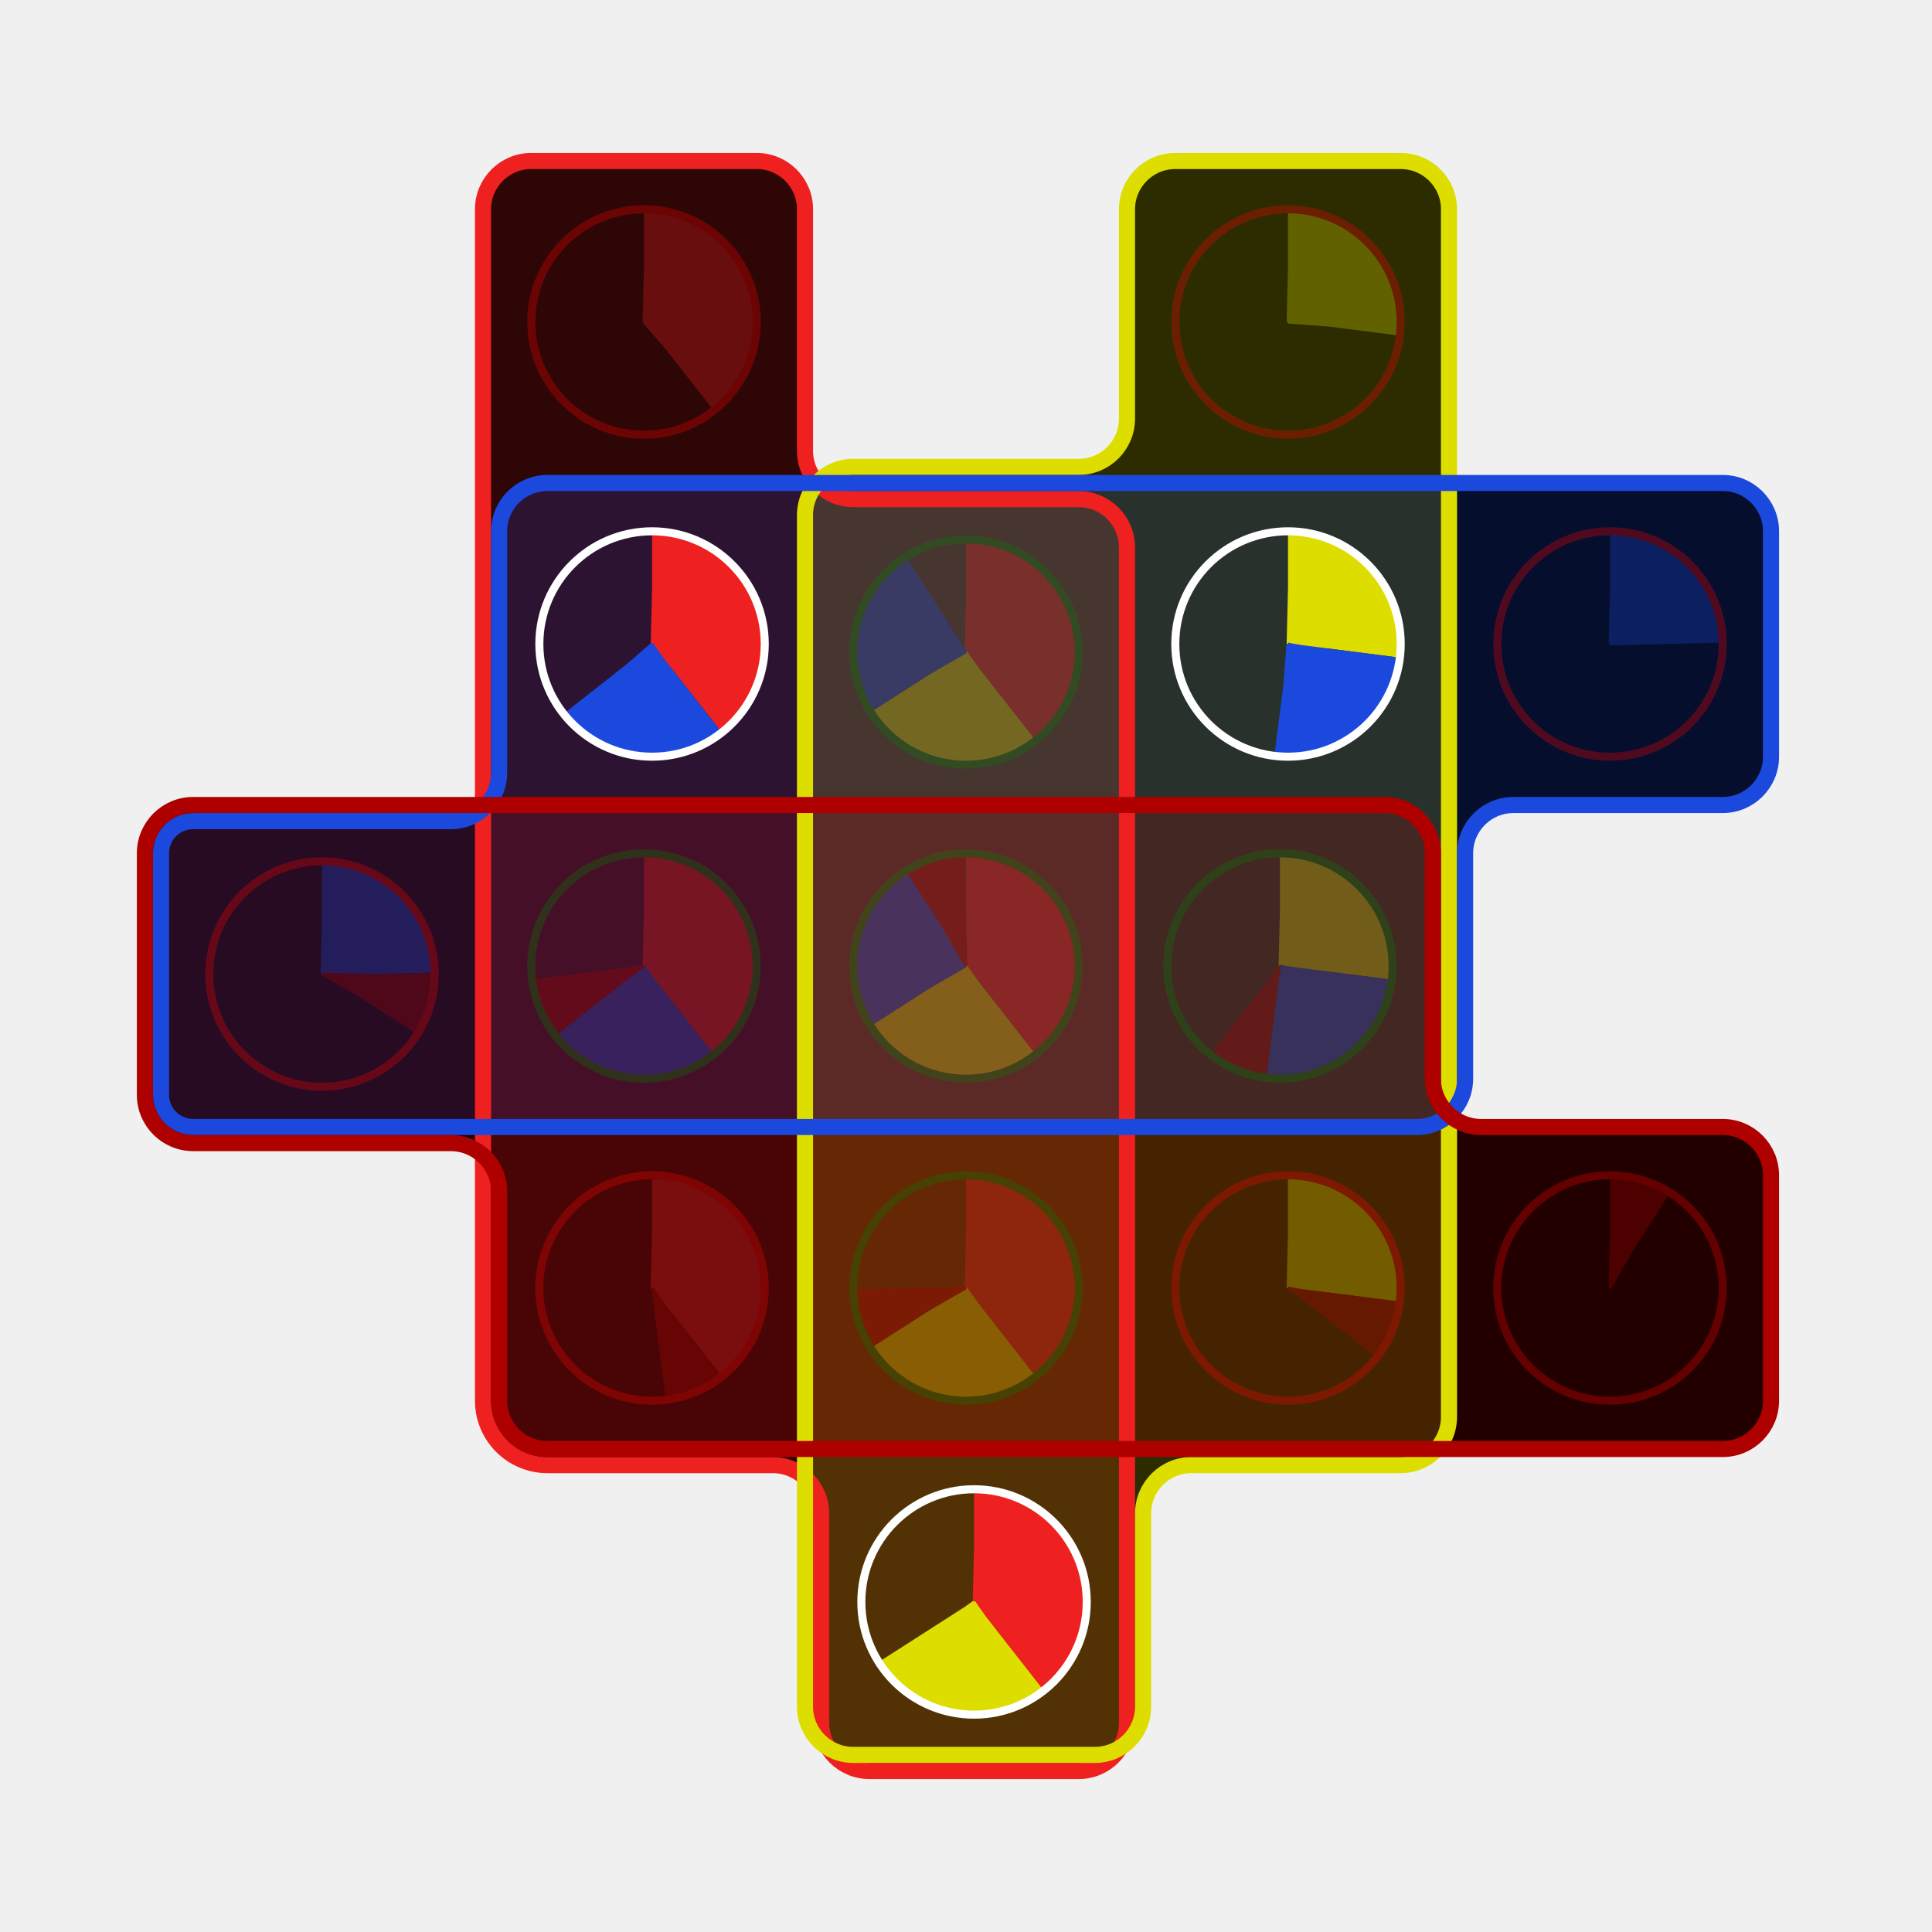
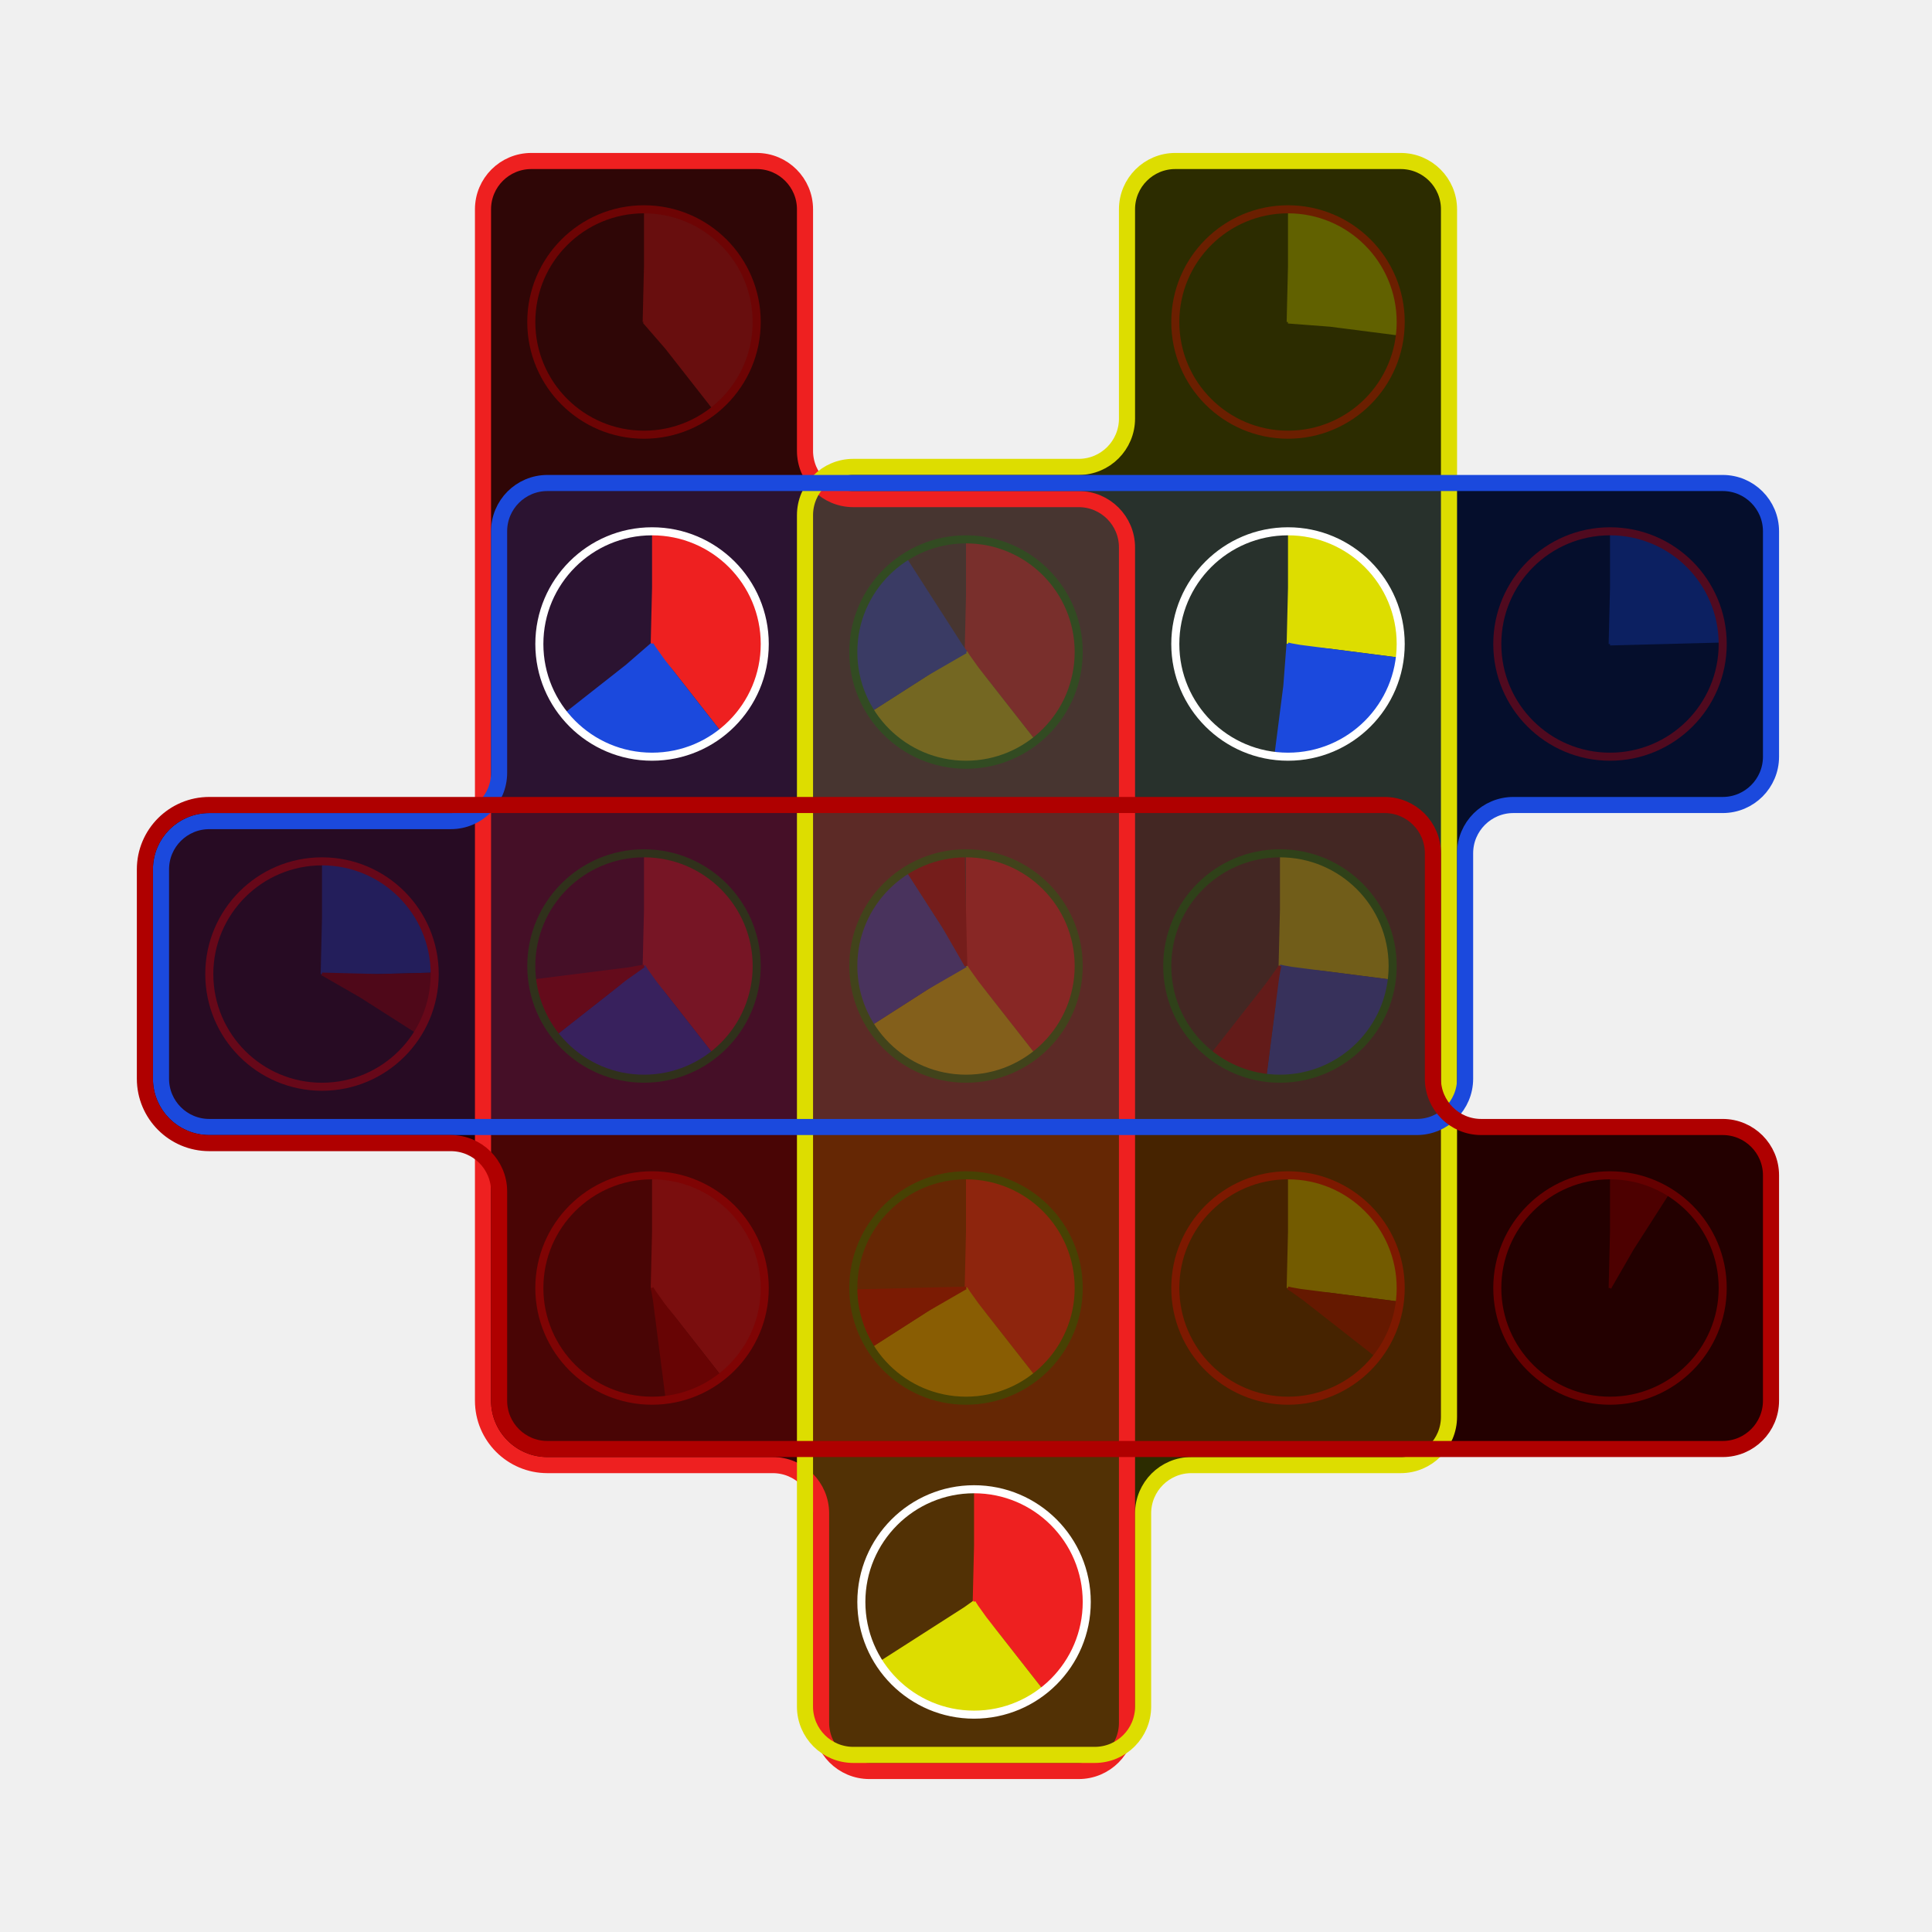
<svg xmlns="http://www.w3.org/2000/svg" viewBox="-10 -10 120 120" width="480px">
  <defs>
    <mask id="background_mask">
      <path d="M24,81 A4,4,0,0,1,20,77 L20,3 A3,3,0,0,1,23,0 L37,0 A3,3,0,0,1,40,3 L40,18 A3,3,0,0,0,43,21 L57,21 A3,3,0,0,1,60,24 L60,97 A3,3,0,0,1,57,100 L44,100 A3,3,0,0,1,41,97 L41,84 A3,3,0,0,0,38,81 z" fill="white" stroke="none" />
      <path d="M43,99 A3,3,0,0,1,40,96 L40,22 A3,3,0,0,1,43,19 L57,19 A3,3,0,0,0,60,16 L60,3 A3,3,0,0,1,63,0 L77,0 A3,3,0,0,1,80,3 L80,78 A3,3,0,0,1,77,81 L64,81 A3,3,0,0,0,61,84 L61,96 A3,3,0,0,1,58,99 z" fill="white" stroke="none" />
-       <path d="M2,60 A2,2,0,0,1,0,58 L0,43 A2,2,0,0,1,2,41 L18,41 A3,3,0,0,0,21,38 L21,23 A3,3,0,0,1,24,20 L97,20 A3,3,0,0,1,100,23 L100,37 A3,3,0,0,1,97,40 L84,40 A3,3,0,0,0,81,43 L81,57 A3,3,0,0,1,78,60 z" fill="white" stroke="none" />
-       <path d="M2,61 A3,3,0,0,1,-1,58 L-1,43 A3,3,0,0,1,2,40 L76,40 A3,3,0,0,1,79,43 L79,57 A3,3,0,0,0,82,60 L97,60 A3,3,0,0,1,100,63 L100,77 A3,3,0,0,1,97,80 L24,80 A3,3,0,0,1,21,77 L21,64 A3,3,0,0,0,18,61 z" fill="white" stroke="none" />
+       <path d="M3,60 A3,3,0,0,1,0,57 L0,44 A3,3,0,0,1,3,41 L18,41 A3,3,0,0,0,21,38 L21,23 A3,3,0,0,1,24,20 L97,20 A3,3,0,0,1,100,23 L100,37 A3,3,0,0,1,97,40 L84,40 A3,3,0,0,0,81,43 L81,57 A3,3,0,0,1,78,60 z" fill="white" stroke="none" />
+       <path d="M3,61 A4,4,0,0,1,-1,57 L-1,44 A4,4,0,0,1,3,40 L76,40 A3,3,0,0,1,79,43 L79,57 A3,3,0,0,0,82,60 L97,60 A3,3,0,0,1,100,63 L100,77 A3,3,0,0,1,97,80 L24,80 A3,3,0,0,1,21,77 L21,64 A3,3,0,0,0,18,61 z" fill="white" stroke="none" />
    </mask>
  </defs>
  <rect height="120" mask="url(#background_mask)" width="120" x="-10" y="-10" />
  <path d="M24,81 A4,4,0,0,1,20,77 L20,3 A3,3,0,0,1,23,0 L37,0 A3,3,0,0,1,40,3 L40,18 A3,3,0,0,0,43,21 L57,21 A3,3,0,0,1,60,24 L60,97 A3,3,0,0,1,57,100 L44,100 A3,3,0,0,1,41,97 L41,84 A3,3,0,0,0,38,81 z" fill="#EE2020" fill-opacity="0.2" stroke="none" stroke-width="1" />
  <path d="M43,99 A3,3,0,0,1,40,96 L40,22 A3,3,0,0,1,43,19 L57,19 A3,3,0,0,0,60,16 L60,3 A3,3,0,0,1,63,0 L77,0 A3,3,0,0,1,80,3 L80,78 A3,3,0,0,1,77,81 L64,81 A3,3,0,0,0,61,84 L61,96 A3,3,0,0,1,58,99 z" fill="#DDDD00" fill-opacity="0.2" stroke="none" stroke-width="1" />
-   <path d="M2,60 A2,2,0,0,1,0,58 L0,43 A2,2,0,0,1,2,41 L18,41 A3,3,0,0,0,21,38 L21,23 A3,3,0,0,1,24,20 L97,20 A3,3,0,0,1,100,23 L100,37 A3,3,0,0,1,97,40 L84,40 A3,3,0,0,0,81,43 L81,57 A3,3,0,0,1,78,60 z" fill="#1B49DD" fill-opacity="0.2" stroke="none" stroke-width="1" />
-   <path d="M2,61 A3,3,0,0,1,-1,58 L-1,43 A3,3,0,0,1,2,40 L76,40 A3,3,0,0,1,79,43 L79,57 A3,3,0,0,0,82,60 L97,60 A3,3,0,0,1,100,63 L100,77 A3,3,0,0,1,97,80 L24,80 A3,3,0,0,1,21,77 L21,64 A3,3,0,0,0,18,61 z" fill="#AF0000" fill-opacity="0.2" stroke="none" stroke-width="1" />
+   <path d="M3,60 A3,3,0,0,1,0,57 L0,44 A3,3,0,0,1,3,41 L18,41 A3,3,0,0,0,21,38 L21,23 A3,3,0,0,1,24,20 L97,20 A3,3,0,0,1,100,23 L100,37 A3,3,0,0,1,97,40 L84,40 A3,3,0,0,0,81,43 L81,57 A3,3,0,0,1,78,60 z" fill="#1B49DD" fill-opacity="0.2" stroke="none" stroke-width="1" />
+   <path d="M3,61 A4,4,0,0,1,-1,57 L-1,44 A4,4,0,0,1,3,40 L76,40 A3,3,0,0,1,79,43 L79,57 A3,3,0,0,0,82,60 L97,60 A3,3,0,0,1,100,63 L100,77 A3,3,0,0,1,97,80 L24,80 A3,3,0,0,1,21,77 L21,64 A3,3,0,0,0,18,61 z" fill="#AF0000" fill-opacity="0.2" stroke="none" stroke-width="1" />
  <path d="M24,81 A4,4,0,0,1,20,77 L20,3 A3,3,0,0,1,23,0 L37,0 A3,3,0,0,1,40,3 L40,18 A3,3,0,0,0,43,21 L57,21 A3,3,0,0,1,60,24 L60,97 A3,3,0,0,1,57,100 L44,100 A3,3,0,0,1,41,97 L41,84 A3,3,0,0,0,38,81 z" fill="none" stroke="#EE2020" stroke-width="1" />
  <path d="M43,99 A3,3,0,0,1,40,96 L40,22 A3,3,0,0,1,43,19 L57,19 A3,3,0,0,0,60,16 L60,3 A3,3,0,0,1,63,0 L77,0 A3,3,0,0,1,80,3 L80,78 A3,3,0,0,1,77,81 L64,81 A3,3,0,0,0,61,84 L61,96 A3,3,0,0,1,58,99 z" fill="none" stroke="#DDDD00" stroke-width="1" />
-   <path d="M2,60 A2,2,0,0,1,0,58 L0,43 A2,2,0,0,1,2,41 L18,41 A3,3,0,0,0,21,38 L21,23 A3,3,0,0,1,24,20 L97,20 A3,3,0,0,1,100,23 L100,37 A3,3,0,0,1,97,40 L84,40 A3,3,0,0,0,81,43 L81,57 A3,3,0,0,1,78,60 z" fill="none" stroke="#1B49DD" stroke-width="1" />
-   <path d="M2,61 A3,3,0,0,1,-1,58 L-1,43 A3,3,0,0,1,2,40 L76,40 A3,3,0,0,1,79,43 L79,57 A3,3,0,0,0,82,60 L97,60 A3,3,0,0,1,100,63 L100,77 A3,3,0,0,1,97,80 L24,80 A3,3,0,0,1,21,77 L21,64 A3,3,0,0,0,18,61 z" fill="none" stroke="#AF0000" stroke-width="1" />
+   <path d="M3,60 A3,3,0,0,1,0,57 L0,44 A3,3,0,0,1,3,41 L18,41 A3,3,0,0,0,21,38 L21,23 A3,3,0,0,1,24,20 L97,20 A3,3,0,0,1,100,23 L100,37 A3,3,0,0,1,97,40 L84,40 A3,3,0,0,0,81,43 L81,57 A3,3,0,0,1,78,60 z" fill="none" stroke="#1B49DD" stroke-width="1" />
+   <path d="M3,61 A4,4,0,0,1,-1,57 L-1,44 A4,4,0,0,1,3,40 L76,40 A3,3,0,0,1,79,43 L79,57 A3,3,0,0,0,82,60 L97,60 A3,3,0,0,1,100,63 L100,77 A3,3,0,0,1,97,80 L24,80 A3,3,0,0,1,21,77 L21,64 A3,3,0,0,0,18,61 z" fill="none" stroke="#AF0000" stroke-width="1" />
  <g opacity="0.3" transform="rotate(-90 10 50.5)">
    <circle cx="10" cy="50.5" fill="transparent" r="3.5" stroke="#1B49DD" stroke-dasharray="5.498, 21.991" stroke-width="7" />
    <circle cx="10" cy="50.5" fill="transparent" r="3.5" stroke="#AF0000" stroke-dasharray="1.94, 21.991" stroke-dashoffset="-5.498" stroke-width="7" />
    <circle cx="10" cy="50.5" fill="transparent" r="7" stroke="red" stroke-width="0.5" />
  </g>
  <g opacity="0.3" transform="rotate(-90 30 10)">
    <circle cx="30" cy="10" fill="transparent" r="3.5" stroke="#EE2020" stroke-dasharray="8.651, 21.991" stroke-width="7" />
    <circle cx="30" cy="10" fill="transparent" r="7" stroke="red" stroke-width="0.5" />
  </g>
  <g transform="rotate(-90 30.5 30)">
    <circle cx="30.5" cy="30" fill="transparent" r="3.5" stroke="#EE2020" stroke-dasharray="8.651, 21.991" stroke-width="7" />
    <circle cx="30.5" cy="30" fill="transparent" r="3.5" stroke="#1B49DD" stroke-dasharray="5.498, 21.991" stroke-dashoffset="-8.651" stroke-width="7" />
    <circle cx="30.5" cy="30" fill="transparent" r="7" stroke="white" stroke-width="0.5" />
  </g>
  <g opacity="0.3" transform="rotate(-90 30 50)">
    <circle cx="30" cy="50" fill="transparent" r="3.5" stroke="#EE2020" stroke-dasharray="8.651, 21.991" stroke-width="7" />
    <circle cx="30" cy="50" fill="transparent" r="3.5" stroke="#1B49DD" stroke-dasharray="5.498, 21.991" stroke-dashoffset="-8.651" stroke-width="7" />
    <circle cx="30" cy="50" fill="transparent" r="3.5" stroke="#AF0000" stroke-dasharray="1.94, 21.991" stroke-dashoffset="-14.149" stroke-width="7" />
    <circle cx="30" cy="50" fill="transparent" r="7" stroke="green" stroke-width="0.5" />
  </g>
  <g opacity="0.3" transform="rotate(-90 30.5 70)">
    <circle cx="30.5" cy="70" fill="transparent" r="3.5" stroke="#EE2020" stroke-dasharray="8.651, 21.991" stroke-width="7" />
    <circle cx="30.5" cy="70" fill="transparent" r="3.5" stroke="#AF0000" stroke-dasharray="1.94, 21.991" stroke-dashoffset="-8.651" stroke-width="7" />
    <circle cx="30.5" cy="70" fill="transparent" r="7" stroke="red" stroke-width="0.5" />
  </g>
  <g opacity="0.3" transform="rotate(-90 50 30.5)">
    <circle cx="50" cy="30.5" fill="transparent" r="3.5" stroke="#EE2020" stroke-dasharray="8.651, 21.991" stroke-width="7" />
    <circle cx="50" cy="30.5" fill="transparent" r="3.5" stroke="#DDDD00" stroke-dasharray="5.902, 21.991" stroke-dashoffset="-8.651" stroke-width="7" />
    <circle cx="50" cy="30.5" fill="transparent" r="3.5" stroke="#1B49DD" stroke-dasharray="5.498, 21.991" stroke-dashoffset="-14.553" stroke-width="7" />
    <circle cx="50" cy="30.5" fill="transparent" r="7" stroke="green" stroke-width="0.5" />
  </g>
  <g opacity="0.3" transform="rotate(-90 50 50)">
    <circle cx="50" cy="50" fill="transparent" r="3.5" stroke="#EE2020" stroke-dasharray="8.651, 21.991" stroke-width="7" />
    <circle cx="50" cy="50" fill="transparent" r="3.5" stroke="#DDDD00" stroke-dasharray="5.902, 21.991" stroke-dashoffset="-8.651" stroke-width="7" />
    <circle cx="50" cy="50" fill="transparent" r="3.5" stroke="#1B49DD" stroke-dasharray="5.498, 21.991" stroke-dashoffset="-14.553" stroke-width="7" />
    <circle cx="50" cy="50" fill="transparent" r="3.5" stroke="#AF0000" stroke-dasharray="1.94, 21.991" stroke-dashoffset="-20.051" stroke-width="7" />
    <circle cx="50" cy="50" fill="transparent" r="7" stroke="green" stroke-width="0.5" />
  </g>
  <g opacity="0.3" transform="rotate(-90 50 70)">
    <circle cx="50" cy="70" fill="transparent" r="3.5" stroke="#EE2020" stroke-dasharray="8.651, 21.991" stroke-width="7" />
    <circle cx="50" cy="70" fill="transparent" r="3.5" stroke="#DDDD00" stroke-dasharray="5.902, 21.991" stroke-dashoffset="-8.651" stroke-width="7" />
    <circle cx="50" cy="70" fill="transparent" r="3.5" stroke="#AF0000" stroke-dasharray="1.94, 21.991" stroke-dashoffset="-14.553" stroke-width="7" />
    <circle cx="50" cy="70" fill="transparent" r="7" stroke="green" stroke-width="0.5" />
  </g>
  <g transform="rotate(-90 50.5 89.5)">
    <circle cx="50.5" cy="89.5" fill="transparent" r="3.5" stroke="#EE2020" stroke-dasharray="8.651, 21.991" stroke-width="7" />
    <circle cx="50.5" cy="89.5" fill="transparent" r="3.5" stroke="#DDDD00" stroke-dasharray="5.902, 21.991" stroke-dashoffset="-8.651" stroke-width="7" />
    <circle cx="50.5" cy="89.5" fill="transparent" r="7" stroke="white" stroke-width="0.5" />
  </g>
  <g opacity="0.3" transform="rotate(-90 70 10)">
    <circle cx="70" cy="10" fill="transparent" r="3.5" stroke="#DDDD00" stroke-dasharray="5.902, 21.991" stroke-width="7" />
    <circle cx="70" cy="10" fill="transparent" r="7" stroke="red" stroke-width="0.5" />
  </g>
  <g transform="rotate(-90 70 30)">
    <circle cx="70" cy="30" fill="transparent" r="3.5" stroke="#DDDD00" stroke-dasharray="5.902, 21.991" stroke-width="7" />
    <circle cx="70" cy="30" fill="transparent" r="3.5" stroke="#1B49DD" stroke-dasharray="5.498, 21.991" stroke-dashoffset="-5.902" stroke-width="7" />
    <circle cx="70" cy="30" fill="transparent" r="7" stroke="white" stroke-width="0.5" />
  </g>
  <g opacity="0.3" transform="rotate(-90 69.5 50)">
    <circle cx="69.5" cy="50" fill="transparent" r="3.5" stroke="#DDDD00" stroke-dasharray="5.902, 21.991" stroke-width="7" />
    <circle cx="69.5" cy="50" fill="transparent" r="3.5" stroke="#1B49DD" stroke-dasharray="5.498, 21.991" stroke-dashoffset="-5.902" stroke-width="7" />
    <circle cx="69.5" cy="50" fill="transparent" r="3.5" stroke="#AF0000" stroke-dasharray="1.94, 21.991" stroke-dashoffset="-11.4" stroke-width="7" />
    <circle cx="69.5" cy="50" fill="transparent" r="7" stroke="green" stroke-width="0.5" />
  </g>
  <g opacity="0.3" transform="rotate(-90 70 70)">
    <circle cx="70" cy="70" fill="transparent" r="3.5" stroke="#DDDD00" stroke-dasharray="5.902, 21.991" stroke-width="7" />
    <circle cx="70" cy="70" fill="transparent" r="3.5" stroke="#AF0000" stroke-dasharray="1.94, 21.991" stroke-dashoffset="-5.902" stroke-width="7" />
    <circle cx="70" cy="70" fill="transparent" r="7" stroke="red" stroke-width="0.5" />
  </g>
  <g opacity="0.3" transform="rotate(-90 90 30)">
    <circle cx="90" cy="30" fill="transparent" r="3.5" stroke="#1B49DD" stroke-dasharray="5.498, 21.991" stroke-width="7" />
    <circle cx="90" cy="30" fill="transparent" r="7" stroke="red" stroke-width="0.5" />
  </g>
  <g opacity="0.3" transform="rotate(-90 90 70)">
    <circle cx="90" cy="70" fill="transparent" r="3.5" stroke="#AF0000" stroke-dasharray="1.94, 21.991" stroke-width="7" />
    <circle cx="90" cy="70" fill="transparent" r="7" stroke="red" stroke-width="0.5" />
  </g>
</svg>
